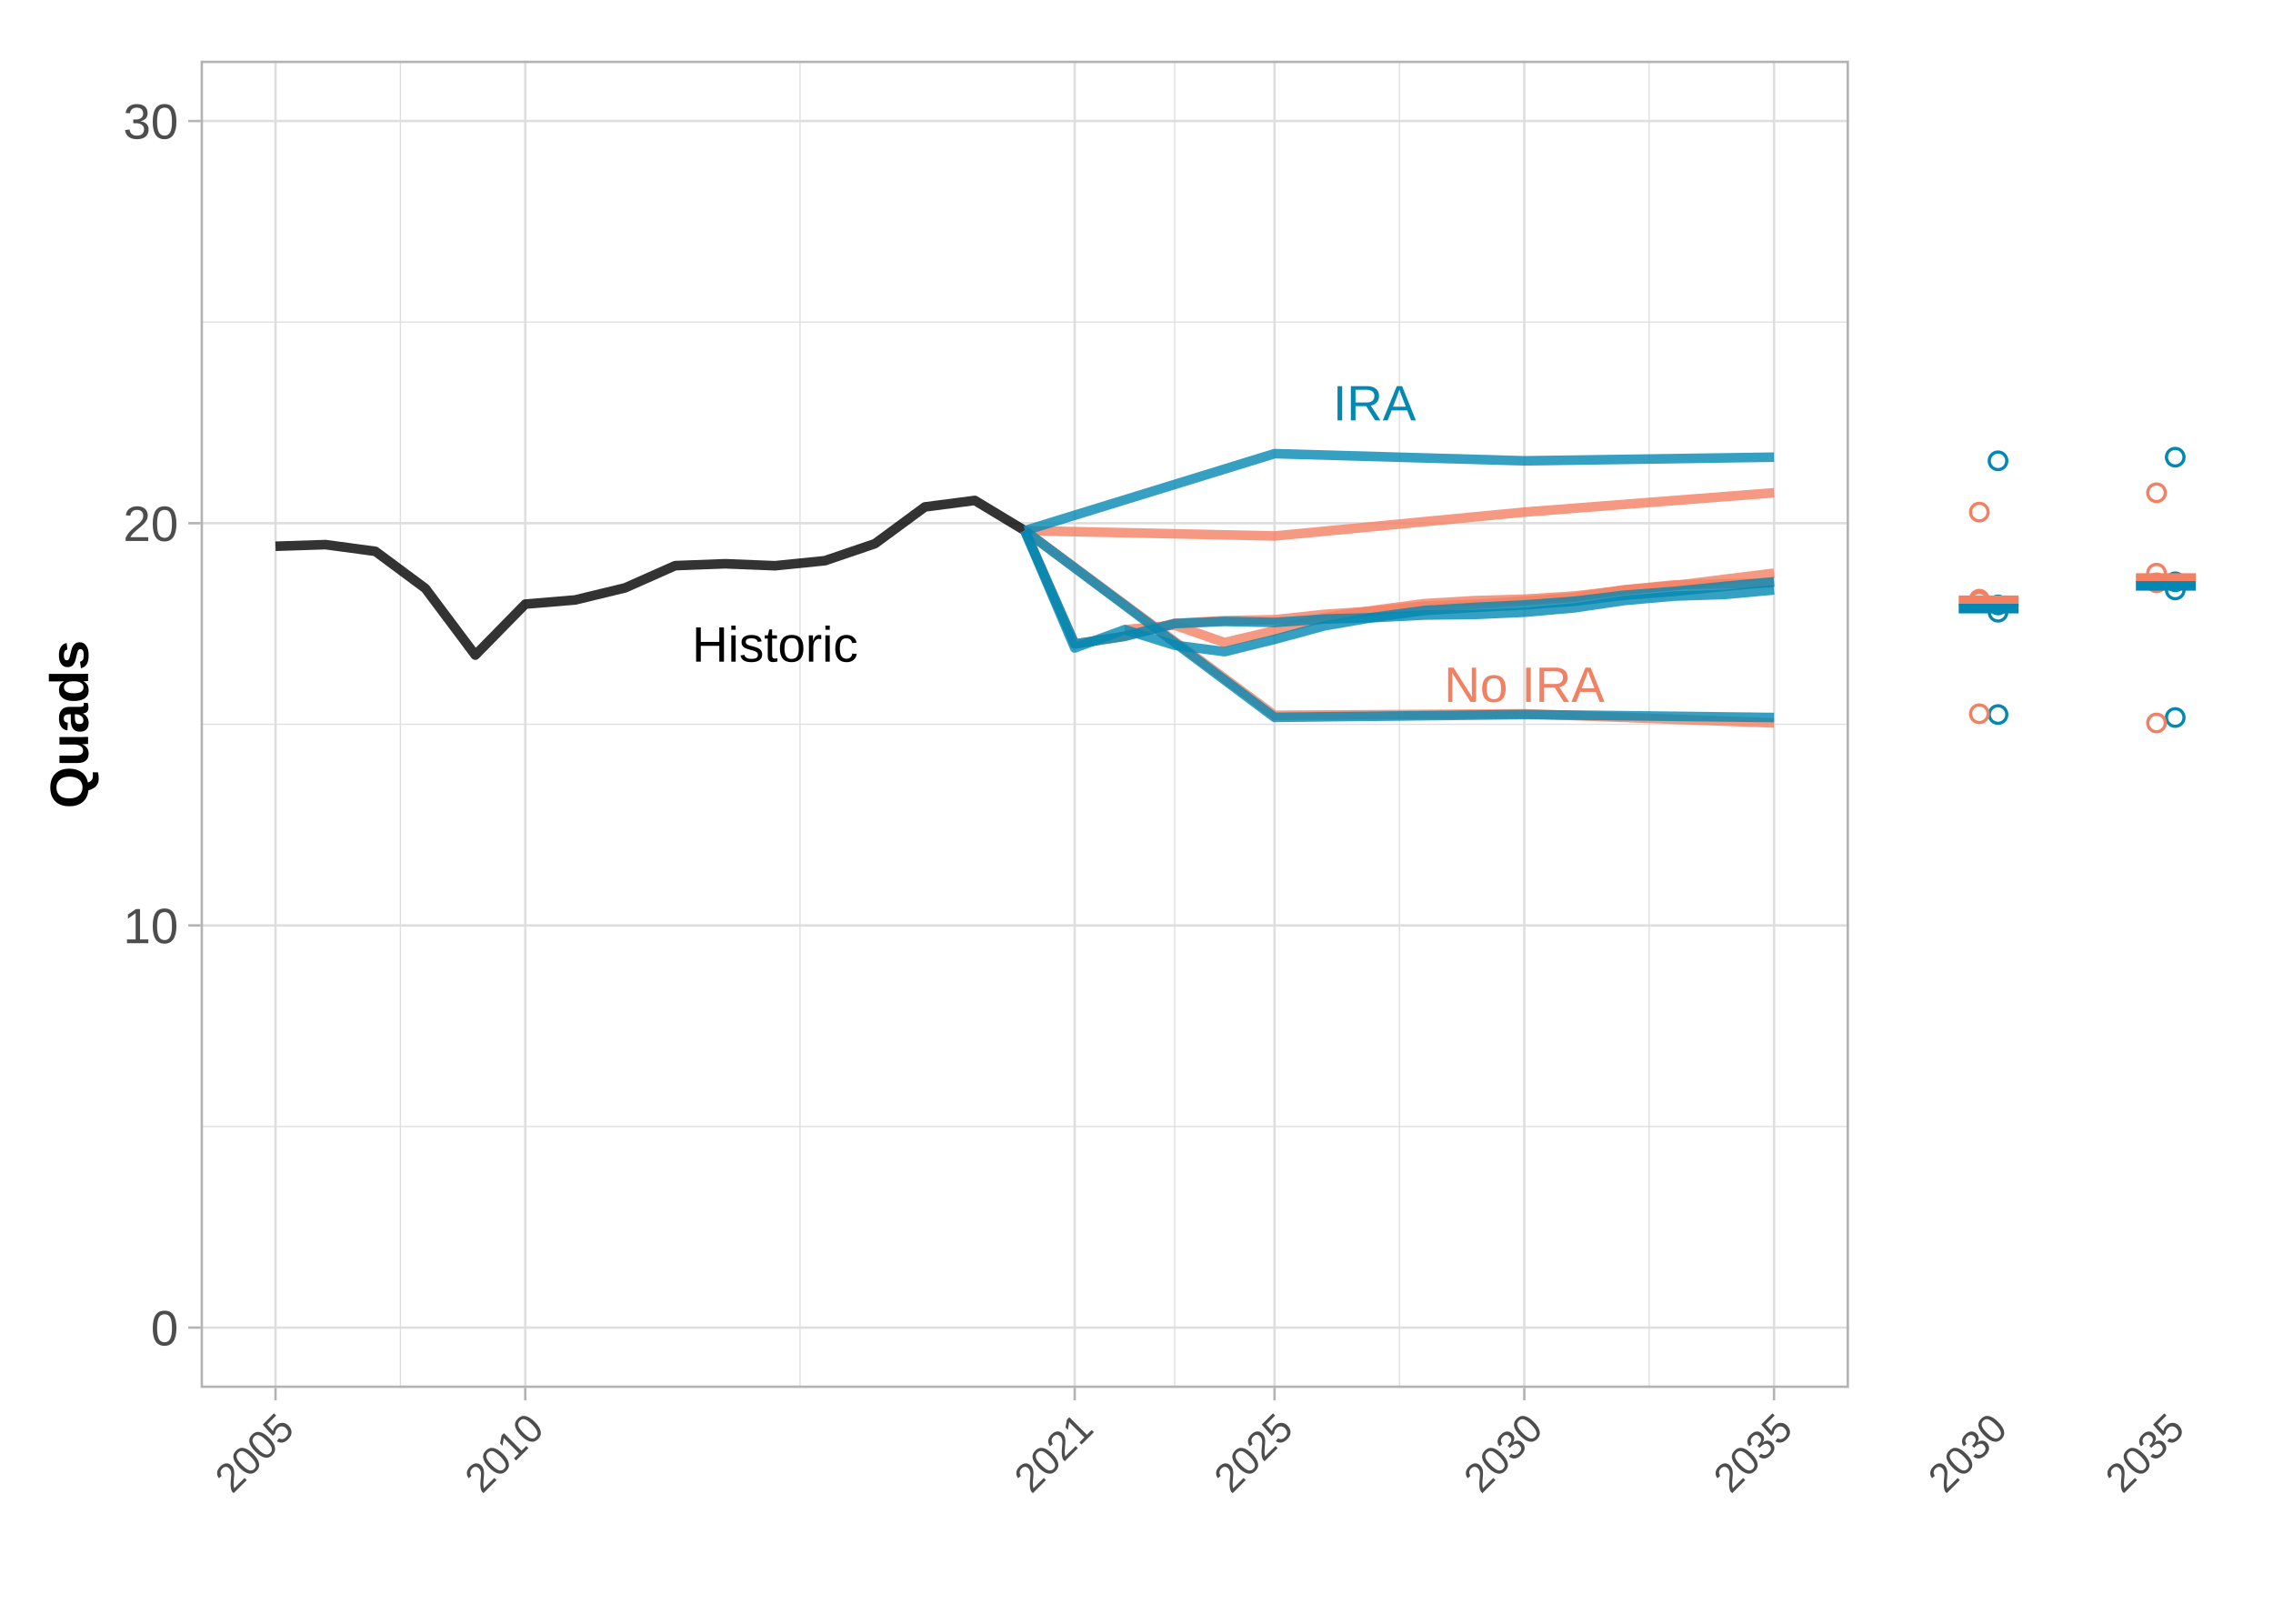
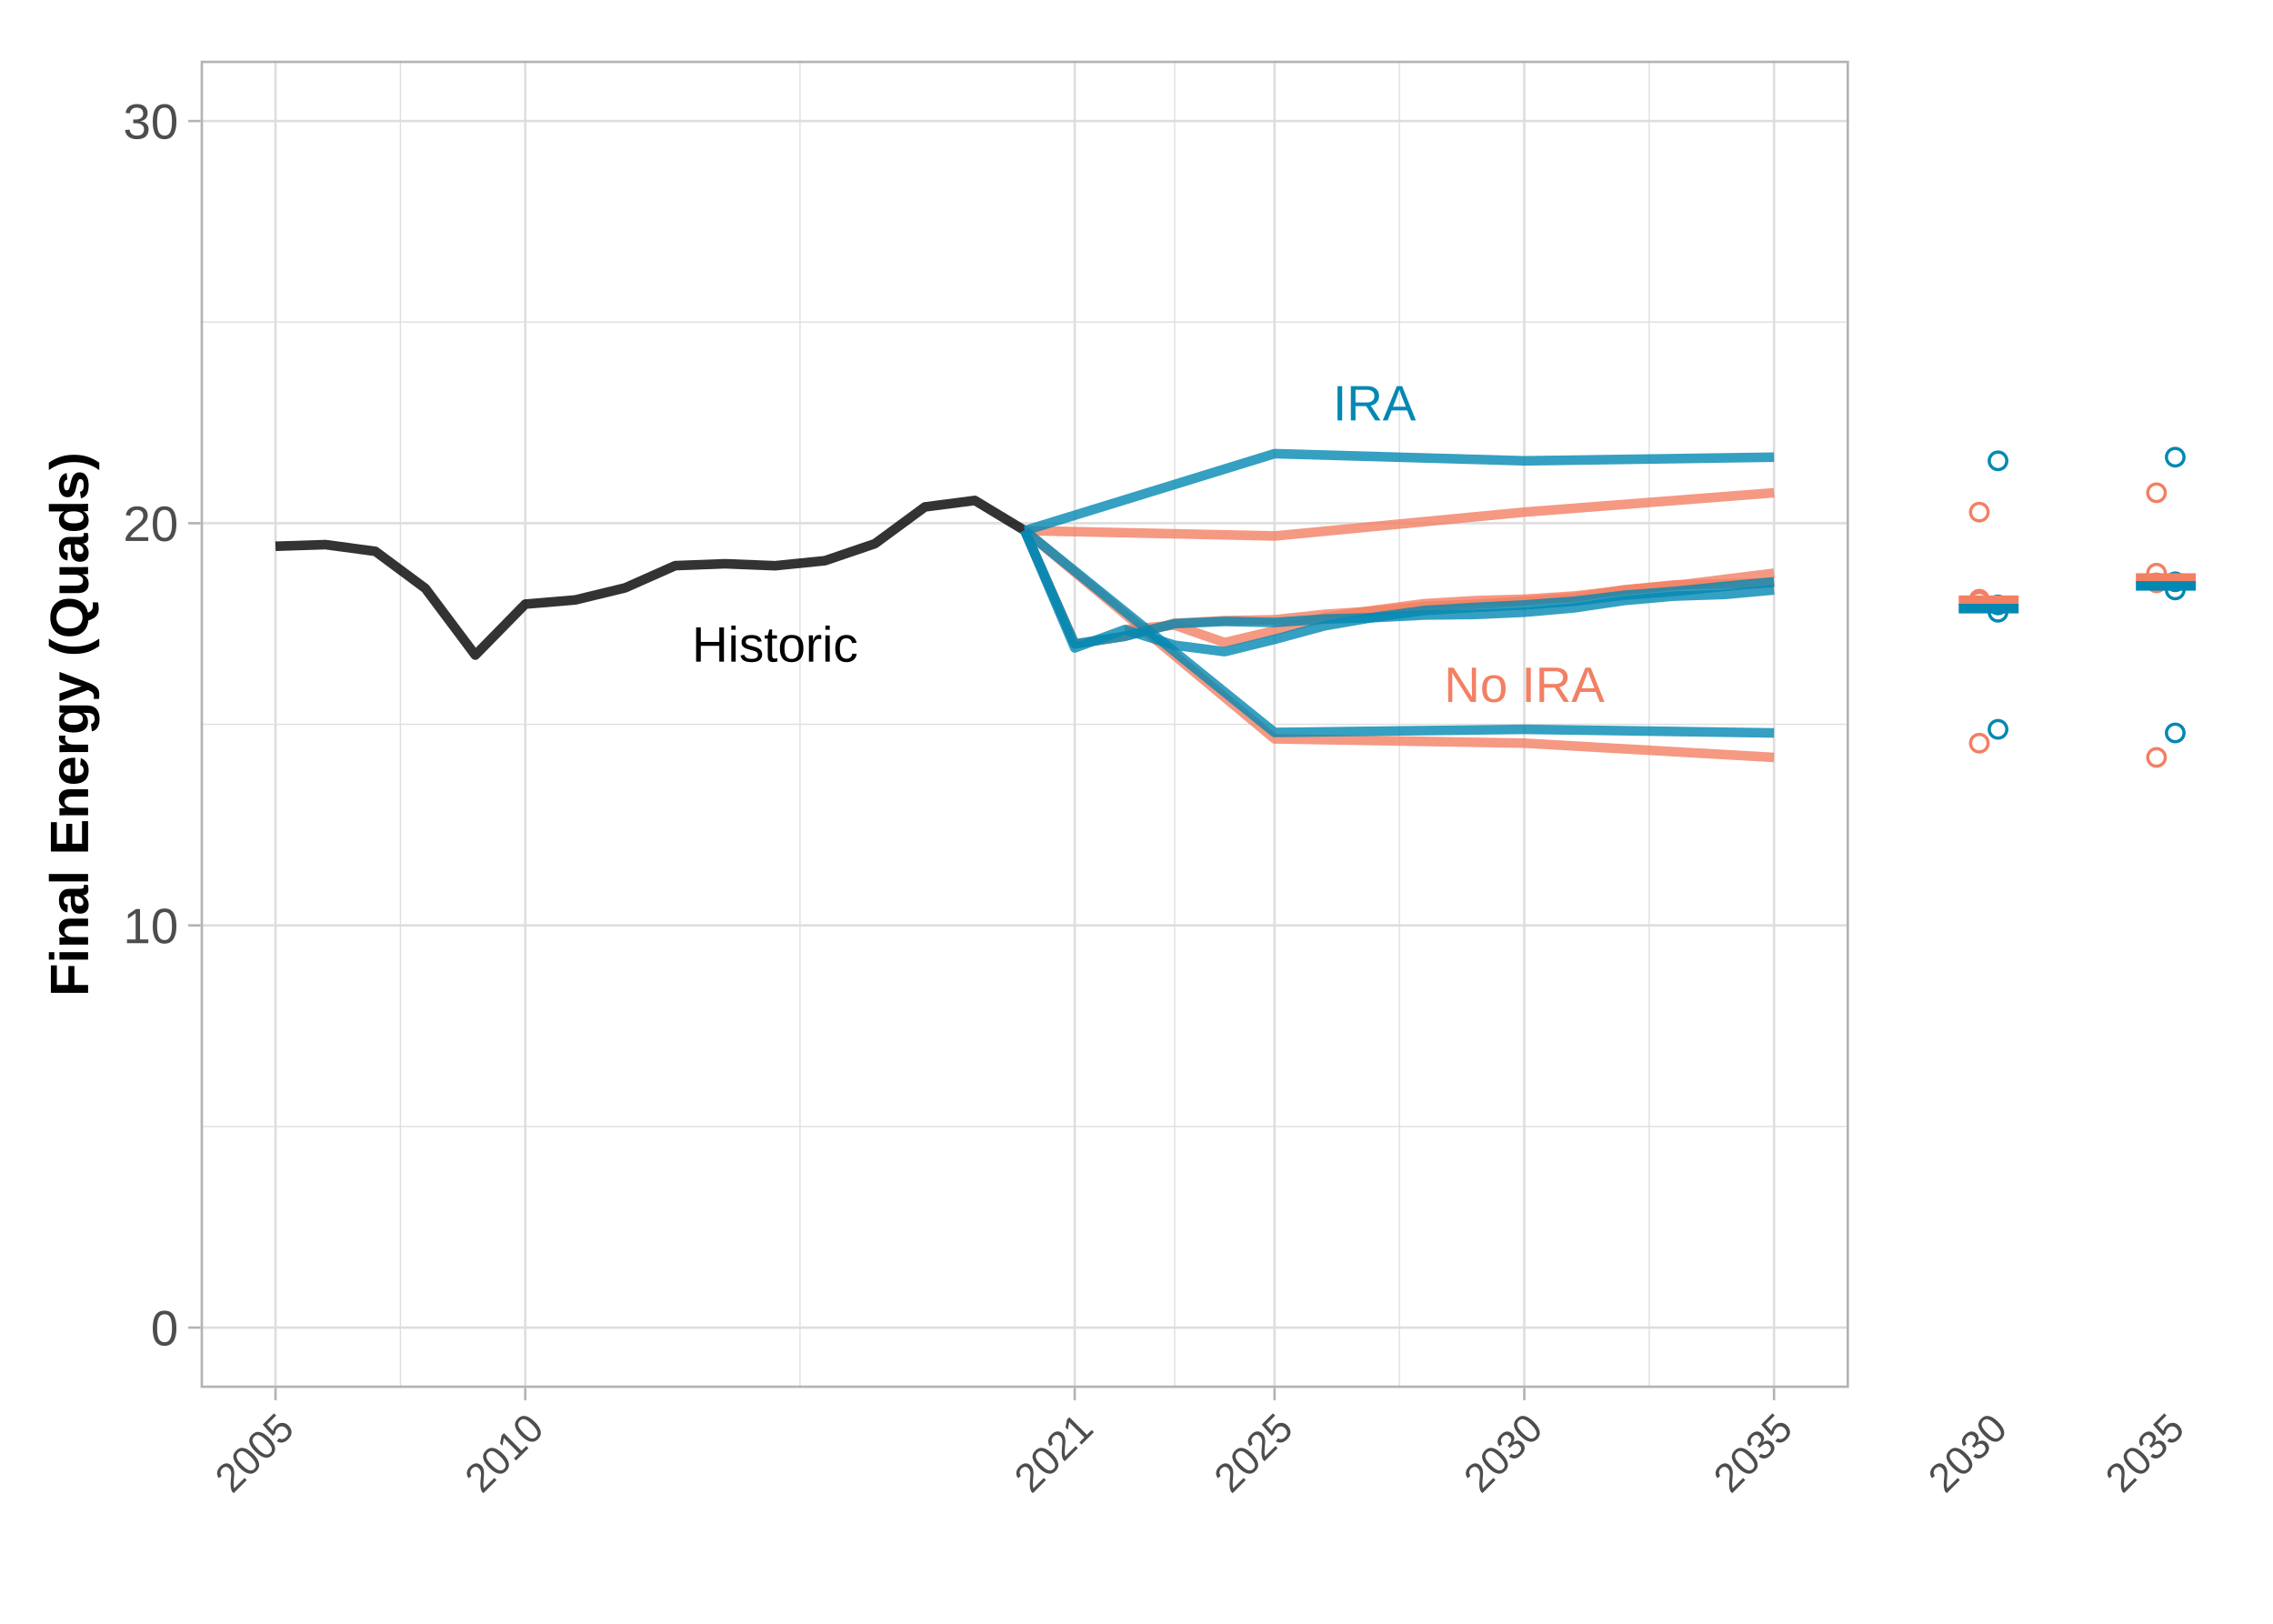
<svg xmlns="http://www.w3.org/2000/svg" class="svglite" width="504.00pt" height="360.00pt" viewBox="0 0 504.00 360.00">
  <defs>
    <style type="text/css">
    .svglite line, .svglite polyline, .svglite polygon, .svglite path, .svglite rect, .svglite circle {
      fill: none;
      stroke: #000000;
      stroke-linecap: round;
      stroke-linejoin: round;
      stroke-miterlimit: 10.00;
    }
    .svglite text {
      white-space: pre;
    }
  </style>
  </defs>
  <rect width="100%" height="100%" style="stroke: none; fill: #FFFFFF;" />
  <defs>
    <clipPath id="cpMC4wMHw1MDQuMDB8MC4wMHwzNjAuMDA=">
      <rect x="0.00" y="0.00" width="504.00" height="360.00" />
    </clipPath>
  </defs>
  <g clip-path="url(#cpMC4wMHw1MDQuMDB8MC4wMHwzNjAuMDA=)">
    <rect x="0.00" y="0.00" width="504.00" height="360.00" style="stroke-width: 1.07; stroke: #FFFFFF; fill: #FFFFFF;" />
  </g>
  <defs>
    <clipPath id="cpNS40OHw0MTkuOTR8NS40OHwzNTQuNTI=">
      <rect x="5.48" y="5.48" width="414.46" height="349.04" />
    </clipPath>
  </defs>
  <g clip-path="url(#cpNS40OHw0MTkuOTR8NS40OHwzNTQuNTI=)">
    <rect x="5.48" y="5.48" width="414.46" height="349.04" style="stroke-width: 1.07; stroke: #FFFFFF; fill: #FFFFFF;" />
  </g>
  <g clip-path="url(#cpMC4wMHw1MDQuMDB8MC4wMHwzNjAuMDA=)">
</g>
  <defs>
    <clipPath id="cpNDQuNDh8NDA5Ljk4fDEzLjQ1fDMwNy43Mg==">
      <rect x="44.48" y="13.45" width="365.50" height="294.27" />
    </clipPath>
  </defs>
  <g clip-path="url(#cpNDQuNDh8NDA5Ljk4fDEzLjQ1fDMwNy43Mg==)">
    <rect x="44.48" y="13.45" width="365.50" height="294.27" style="stroke-width: 1.07; stroke: none; fill: #FFFFFF;" />
    <polyline points="44.48,249.76 409.98,249.76 " style="stroke-width: 0.27; stroke: #DEDEDE; stroke-linecap: butt;" />
    <polyline points="44.48,160.58 409.98,160.58 " style="stroke-width: 0.27; stroke: #DEDEDE; stroke-linecap: butt;" />
    <polyline points="44.48,71.41 409.98,71.41 " style="stroke-width: 0.27; stroke: #DEDEDE; stroke-linecap: butt;" />
    <polyline points="88.78,307.72 88.78,13.45 " style="stroke-width: 0.27; stroke: #DEDEDE; stroke-linecap: butt;" />
    <polyline points="177.39,307.72 177.39,13.45 " style="stroke-width: 0.27; stroke: #DEDEDE; stroke-linecap: butt;" />
    <polyline points="260.46,307.72 260.46,13.45 " style="stroke-width: 0.27; stroke: #DEDEDE; stroke-linecap: butt;" />
    <polyline points="310.30,307.72 310.30,13.45 " style="stroke-width: 0.27; stroke: #DEDEDE; stroke-linecap: butt;" />
    <polyline points="365.68,307.72 365.68,13.45 " style="stroke-width: 0.27; stroke: #DEDEDE; stroke-linecap: butt;" />
    <polyline points="44.48,294.34 409.98,294.34 " style="stroke-width: 0.53; stroke: #DEDEDE; stroke-linecap: butt;" />
    <polyline points="44.48,205.17 409.98,205.17 " style="stroke-width: 0.53; stroke: #DEDEDE; stroke-linecap: butt;" />
    <polyline points="44.48,116.00 409.98,116.00 " style="stroke-width: 0.53; stroke: #DEDEDE; stroke-linecap: butt;" />
    <polyline points="44.48,26.83 409.98,26.83 " style="stroke-width: 0.53; stroke: #DEDEDE; stroke-linecap: butt;" />
    <polyline points="61.09,307.72 61.09,13.45 " style="stroke-width: 0.53; stroke: #DEDEDE; stroke-linecap: butt;" />
    <polyline points="116.47,307.72 116.47,13.45 " style="stroke-width: 0.53; stroke: #DEDEDE; stroke-linecap: butt;" />
    <polyline points="238.30,307.72 238.30,13.45 " style="stroke-width: 0.53; stroke: #DEDEDE; stroke-linecap: butt;" />
    <polyline points="282.61,307.72 282.61,13.45 " style="stroke-width: 0.53; stroke: #DEDEDE; stroke-linecap: butt;" />
    <polyline points="337.99,307.72 337.99,13.45 " style="stroke-width: 0.53; stroke: #DEDEDE; stroke-linecap: butt;" />
    <polyline points="393.36,307.72 393.36,13.45 " style="stroke-width: 0.53; stroke: #DEDEDE; stroke-linecap: butt;" />
    <polyline points="61.09,121.11 72.17,120.75 83.24,122.24 94.32,130.46 105.39,145.24 116.47,133.94 127.55,133.01 138.62,130.33 149.70,125.41 160.77,124.99 171.85,125.43 182.92,124.31 194.00,120.54 205.08,112.39 216.15,110.95 227.23,117.64 " style="stroke-width: 2.13; stroke: #000000; stroke-opacity: 0.80; stroke-linecap: butt;" />
    <polyline points="227.23,117.64 282.61,118.83 337.99,113.54 393.36,109.25 " style="stroke-width: 2.13; stroke: #F28063; stroke-opacity: 0.80; stroke-linecap: butt;" />
-     <polyline points="227.23,117.64 282.61,158.59 337.99,158.25 393.36,160.29 " style="stroke-width: 2.13; stroke: #F28063; stroke-opacity: 0.80; stroke-linecap: butt;" />
+     <polyline points="227.23,117.64 282.61,163.81 337.99,164.77 393.36,167.93 " style="stroke-width: 2.13; stroke: #F28063; stroke-opacity: 0.80; stroke-linecap: butt;" />
    <polyline points="227.23,117.64 238.30,142.77 249.38,141.06 260.46,138.19 271.53,137.60 282.61,137.40 293.68,136.21 304.76,135.46 315.83,134.40 326.91,133.98 337.99,133.30 349.06,132.46 360.14,130.76 371.21,129.68 382.29,129.43 393.36,129.22 " style="stroke-width: 2.13; stroke: #F28063; stroke-opacity: 0.80; stroke-linecap: butt;" />
    <polyline points="249.38,139.60 260.46,138.60 271.53,142.46 282.61,139.84 293.68,136.92 304.76,135.29 315.83,133.83 326.91,133.17 337.99,132.85 349.06,132.14 360.14,130.86 371.21,129.84 382.29,128.45 393.36,127.08 " style="stroke-width: 2.13; stroke: #F28063; stroke-opacity: 0.80; stroke-linecap: butt;" />
    <polyline points="227.23,117.64 282.61,100.58 337.99,102.17 393.36,101.36 " style="stroke-width: 2.13; stroke: #0388B3; stroke-opacity: 0.80; stroke-linecap: butt;" />
-     <polyline points="227.23,117.64 282.61,159.05 337.99,158.42 393.36,159.08 " style="stroke-width: 2.13; stroke: #0388B3; stroke-opacity: 0.80; stroke-linecap: butt;" />
+     <polyline points="227.23,117.64 282.61,162.39 337.99,161.70 393.36,162.50 " style="stroke-width: 2.13; stroke: #0388B3; stroke-opacity: 0.80; stroke-linecap: butt;" />
    <polyline points="227.23,117.64 238.30,142.77 249.38,141.08 260.46,138.26 271.53,137.78 282.61,138.01 293.68,137.24 304.76,136.93 315.83,136.36 326.91,136.24 337.99,135.74 349.06,134.77 360.14,133.14 371.21,132.16 382.29,131.80 393.36,130.80 " style="stroke-width: 2.13; stroke: #0388B3; stroke-opacity: 0.80; stroke-linecap: butt;" />
    <polyline points="227.23,117.64 238.30,143.66 249.38,139.60 260.46,143.05 271.53,144.48 282.61,141.76 293.68,138.75 304.76,136.84 315.83,135.35 326.91,134.67 337.99,134.12 349.06,133.30 360.14,131.97 371.21,131.12 382.29,130.01 393.36,128.99 " style="stroke-width: 2.13; stroke: #0388B3; stroke-opacity: 0.80; stroke-linecap: butt;" />
    <text x="171.85" y="146.70" text-anchor="middle" style="font-size: 11.04px; font-family: &quot;Arial&quot;;" textLength="36.76px" lengthAdjust="spacingAndGlyphs">Historic</text>
    <text x="337.99" y="155.62" text-anchor="middle" style="font-size: 11.04px;fill: #F28063; font-family: &quot;Arial&quot;;" textLength="35.55px" lengthAdjust="spacingAndGlyphs">No IRA</text>
    <text x="304.76" y="93.20" text-anchor="middle" style="font-size: 11.04px;fill: #0388B3; font-family: &quot;Arial&quot;;" textLength="18.39px" lengthAdjust="spacingAndGlyphs">IRA</text>
    <rect x="44.48" y="13.45" width="365.50" height="294.27" style="stroke-width: 1.07; stroke: #B3B3B3;" />
  </g>
  <g clip-path="url(#cpMC4wMHw1MDQuMDB8MC4wMHwzNjAuMDA=)">
    <text x="39.55" y="298.28" text-anchor="end" style="font-size: 11.00px;fill: #4D4D4D; font-family: &quot;Arial&quot;;" textLength="6.12px" lengthAdjust="spacingAndGlyphs">0</text>
    <text x="39.55" y="209.11" text-anchor="end" style="font-size: 11.00px;fill: #4D4D4D; font-family: &quot;Arial&quot;;" textLength="12.24px" lengthAdjust="spacingAndGlyphs">10</text>
    <text x="39.55" y="119.94" text-anchor="end" style="font-size: 11.00px;fill: #4D4D4D; font-family: &quot;Arial&quot;;" textLength="12.24px" lengthAdjust="spacingAndGlyphs">20</text>
    <text x="39.55" y="30.76" text-anchor="end" style="font-size: 11.00px;fill: #4D4D4D; font-family: &quot;Arial&quot;;" textLength="12.24px" lengthAdjust="spacingAndGlyphs">30</text>
    <polyline points="41.74,294.34 44.48,294.34 " style="stroke-width: 0.53; stroke: #B3B3B3; stroke-linecap: butt;" />
    <polyline points="41.74,205.17 44.48,205.17 " style="stroke-width: 0.53; stroke: #B3B3B3; stroke-linecap: butt;" />
    <polyline points="41.74,116.00 44.48,116.00 " style="stroke-width: 0.53; stroke: #B3B3B3; stroke-linecap: butt;" />
    <polyline points="41.74,26.83 44.48,26.83 " style="stroke-width: 0.53; stroke: #B3B3B3; stroke-linecap: butt;" />
    <polyline points="61.09,310.46 61.09,307.72 " style="stroke-width: 0.53; stroke: #B3B3B3; stroke-linecap: butt;" />
    <polyline points="116.47,310.46 116.47,307.72 " style="stroke-width: 0.53; stroke: #B3B3B3; stroke-linecap: butt;" />
    <polyline points="238.30,310.46 238.30,307.72 " style="stroke-width: 0.53; stroke: #B3B3B3; stroke-linecap: butt;" />
    <polyline points="282.61,310.46 282.61,307.72 " style="stroke-width: 0.53; stroke: #B3B3B3; stroke-linecap: butt;" />
    <polyline points="337.99,310.46 337.99,307.72 " style="stroke-width: 0.53; stroke: #B3B3B3; stroke-linecap: butt;" />
    <polyline points="393.36,310.46 393.36,307.72 " style="stroke-width: 0.53; stroke: #B3B3B3; stroke-linecap: butt;" />
    <text transform="translate(65.65,317.21) rotate(-45)" text-anchor="end" style="font-size: 9.00px;fill: #4D4D4D; font-family: &quot;Arial&quot;;" textLength="20.02px" lengthAdjust="spacingAndGlyphs">2005</text>
    <text transform="translate(121.03,317.21) rotate(-45)" text-anchor="end" style="font-size: 9.00px;fill: #4D4D4D; font-family: &quot;Arial&quot;;" textLength="20.02px" lengthAdjust="spacingAndGlyphs">2010</text>
    <text transform="translate(242.86,317.21) rotate(-45)" text-anchor="end" style="font-size: 9.00px;fill: #4D4D4D; font-family: &quot;Arial&quot;;" textLength="20.02px" lengthAdjust="spacingAndGlyphs">2021</text>
    <text transform="translate(287.16,317.21) rotate(-45)" text-anchor="end" style="font-size: 9.00px;fill: #4D4D4D; font-family: &quot;Arial&quot;;" textLength="20.02px" lengthAdjust="spacingAndGlyphs">2025</text>
    <text transform="translate(342.54,317.21) rotate(-45)" text-anchor="end" style="font-size: 9.00px;fill: #4D4D4D; font-family: &quot;Arial&quot;;" textLength="20.02px" lengthAdjust="spacingAndGlyphs">2030</text>
    <text transform="translate(397.92,317.21) rotate(-45)" text-anchor="end" style="font-size: 9.00px;fill: #4D4D4D; font-family: &quot;Arial&quot;;" textLength="20.02px" lengthAdjust="spacingAndGlyphs">2035</text>
-     <text transform="translate(19.53,160.58) rotate(-90)" text-anchor="middle" style="font-size: 12.00px; font-weight: bold; font-family: &quot;Arial&quot;;" textLength="37.35px" lengthAdjust="spacingAndGlyphs">Quads</text>
+     <text transform="translate(19.53,160.58) rotate(-90)" text-anchor="middle" style="font-size: 12.00px; font-weight: bold; font-family: &quot;Arial&quot;;" textLength="120.69px" lengthAdjust="spacingAndGlyphs">Final Energy (Quads)</text>
  </g>
  <defs>
    <clipPath id="cpNDE5Ljk0fDQ1OS4yM3w1LjQ4fDM1NC41Mg==">
      <rect x="419.94" y="5.48" width="39.29" height="349.04" />
    </clipPath>
  </defs>
  <g clip-path="url(#cpNDE5Ljk0fDQ1OS4yM3w1LjQ4fDM1NC41Mg==)">
    <rect x="419.94" y="5.48" width="39.29" height="349.04" style="stroke-width: 1.07; stroke: #FFFFFF; fill: #FFFFFF;" />
  </g>
  <g clip-path="url(#cpMC4wMHw1MDQuMDB8MC4wMHwzNjAuMDA=)">
</g>
  <defs>
    <clipPath id="cpNDIyLjY4fDQ1OS4yM3wxMy40NXwzMDcuNzI=">
      <rect x="422.68" y="13.45" width="36.55" height="294.27" />
    </clipPath>
  </defs>
  <g clip-path="url(#cpNDIyLjY4fDQ1OS4yM3wxMy40NXwzMDcuNzI=)">
    <rect x="422.68" y="13.45" width="36.55" height="294.27" style="stroke-width: 1.07; stroke: none; fill: #FFFFFF;" />
    <circle cx="443.03" cy="134.12" r="1.95" style="stroke-width: 0.71; stroke: #0388B3;" />
    <circle cx="438.88" cy="132.85" r="1.95" style="stroke-width: 0.71; stroke: #F28063;" />
-     <circle cx="443.03" cy="158.42" r="1.95" style="stroke-width: 0.71; stroke: #0388B3;" />
-     <circle cx="438.88" cy="158.25" r="1.95" style="stroke-width: 0.71; stroke: #F28063;" />
+     <circle cx="443.03" cy="161.70" r="1.95" style="stroke-width: 0.71; stroke: #0388B3;" />
+     <circle cx="438.88" cy="164.77" r="1.95" style="stroke-width: 0.71; stroke: #F28063;" />
    <circle cx="443.03" cy="135.74" r="1.95" style="stroke-width: 0.71; stroke: #0388B3;" />
    <circle cx="438.88" cy="133.30" r="1.95" style="stroke-width: 0.71; stroke: #F28063;" />
    <circle cx="443.03" cy="102.17" r="1.95" style="stroke-width: 0.71; stroke: #0388B3;" />
    <circle cx="438.88" cy="113.54" r="1.95" style="stroke-width: 0.71; stroke: #F28063;" />
    <line x1="434.31" y1="133.08" x2="447.60" y2="133.08" style="stroke-width: 2.13; stroke: #F28063; stroke-linecap: butt;" />
    <line x1="434.31" y1="134.93" x2="447.60" y2="134.93" style="stroke-width: 2.13; stroke: #0388B3; stroke-linecap: butt;" />
  </g>
  <g clip-path="url(#cpMC4wMHw1MDQuMDB8MC4wMHwzNjAuMDA=)">
    <text transform="translate(445.51,317.21) rotate(-45)" text-anchor="end" style="font-size: 9.00px;fill: #4D4D4D; font-family: &quot;Arial&quot;;" textLength="20.02px" lengthAdjust="spacingAndGlyphs">2030</text>
  </g>
  <defs>
    <clipPath id="cpNDU5LjIzfDQ5OC41Mnw1LjQ4fDM1NC41Mg==">
      <rect x="459.23" y="5.48" width="39.29" height="349.04" />
    </clipPath>
  </defs>
  <g clip-path="url(#cpNDU5LjIzfDQ5OC41Mnw1LjQ4fDM1NC41Mg==)">
    <rect x="459.23" y="5.48" width="39.29" height="349.04" style="stroke-width: 1.07; stroke: #FFFFFF; fill: #FFFFFF;" />
  </g>
  <g clip-path="url(#cpMC4wMHw1MDQuMDB8MC4wMHwzNjAuMDA=)">
</g>
  <defs>
    <clipPath id="cpNDYxLjk3fDQ5OC41MnwxMy40NXwzMDcuNzI=">
      <rect x="461.97" y="13.45" width="36.55" height="294.27" />
    </clipPath>
  </defs>
  <g clip-path="url(#cpNDYxLjk3fDQ5OC41MnwxMy40NXwzMDcuNzI=)">
    <rect x="461.97" y="13.45" width="36.55" height="294.27" style="stroke-width: 1.07; stroke: none; fill: #FFFFFF;" />
    <circle cx="482.32" cy="128.99" r="1.95" style="stroke-width: 0.71; stroke: #0388B3;" />
    <circle cx="478.17" cy="127.08" r="1.95" style="stroke-width: 0.71; stroke: #F28063;" />
-     <circle cx="482.32" cy="159.08" r="1.95" style="stroke-width: 0.71; stroke: #0388B3;" />
-     <circle cx="478.17" cy="160.29" r="1.95" style="stroke-width: 0.71; stroke: #F28063;" />
+     <circle cx="482.32" cy="162.50" r="1.95" style="stroke-width: 0.71; stroke: #0388B3;" />
+     <circle cx="478.17" cy="167.93" r="1.95" style="stroke-width: 0.71; stroke: #F28063;" />
    <circle cx="482.32" cy="130.80" r="1.95" style="stroke-width: 0.71; stroke: #0388B3;" />
    <circle cx="478.17" cy="129.22" r="1.95" style="stroke-width: 0.71; stroke: #F28063;" />
    <circle cx="482.32" cy="101.36" r="1.95" style="stroke-width: 0.71; stroke: #0388B3;" />
    <circle cx="478.17" cy="109.25" r="1.95" style="stroke-width: 0.71; stroke: #F28063;" />
    <line x1="473.60" y1="128.15" x2="486.89" y2="128.15" style="stroke-width: 2.13; stroke: #F28063; stroke-linecap: butt;" />
    <line x1="473.60" y1="129.90" x2="486.89" y2="129.90" style="stroke-width: 2.13; stroke: #0388B3; stroke-linecap: butt;" />
  </g>
  <g clip-path="url(#cpMC4wMHw1MDQuMDB8MC4wMHwzNjAuMDA=)">
    <text transform="translate(484.80,317.21) rotate(-45)" text-anchor="end" style="font-size: 9.00px;fill: #4D4D4D; font-family: &quot;Arial&quot;;" textLength="20.02px" lengthAdjust="spacingAndGlyphs">2035</text>
  </g>
</svg>
